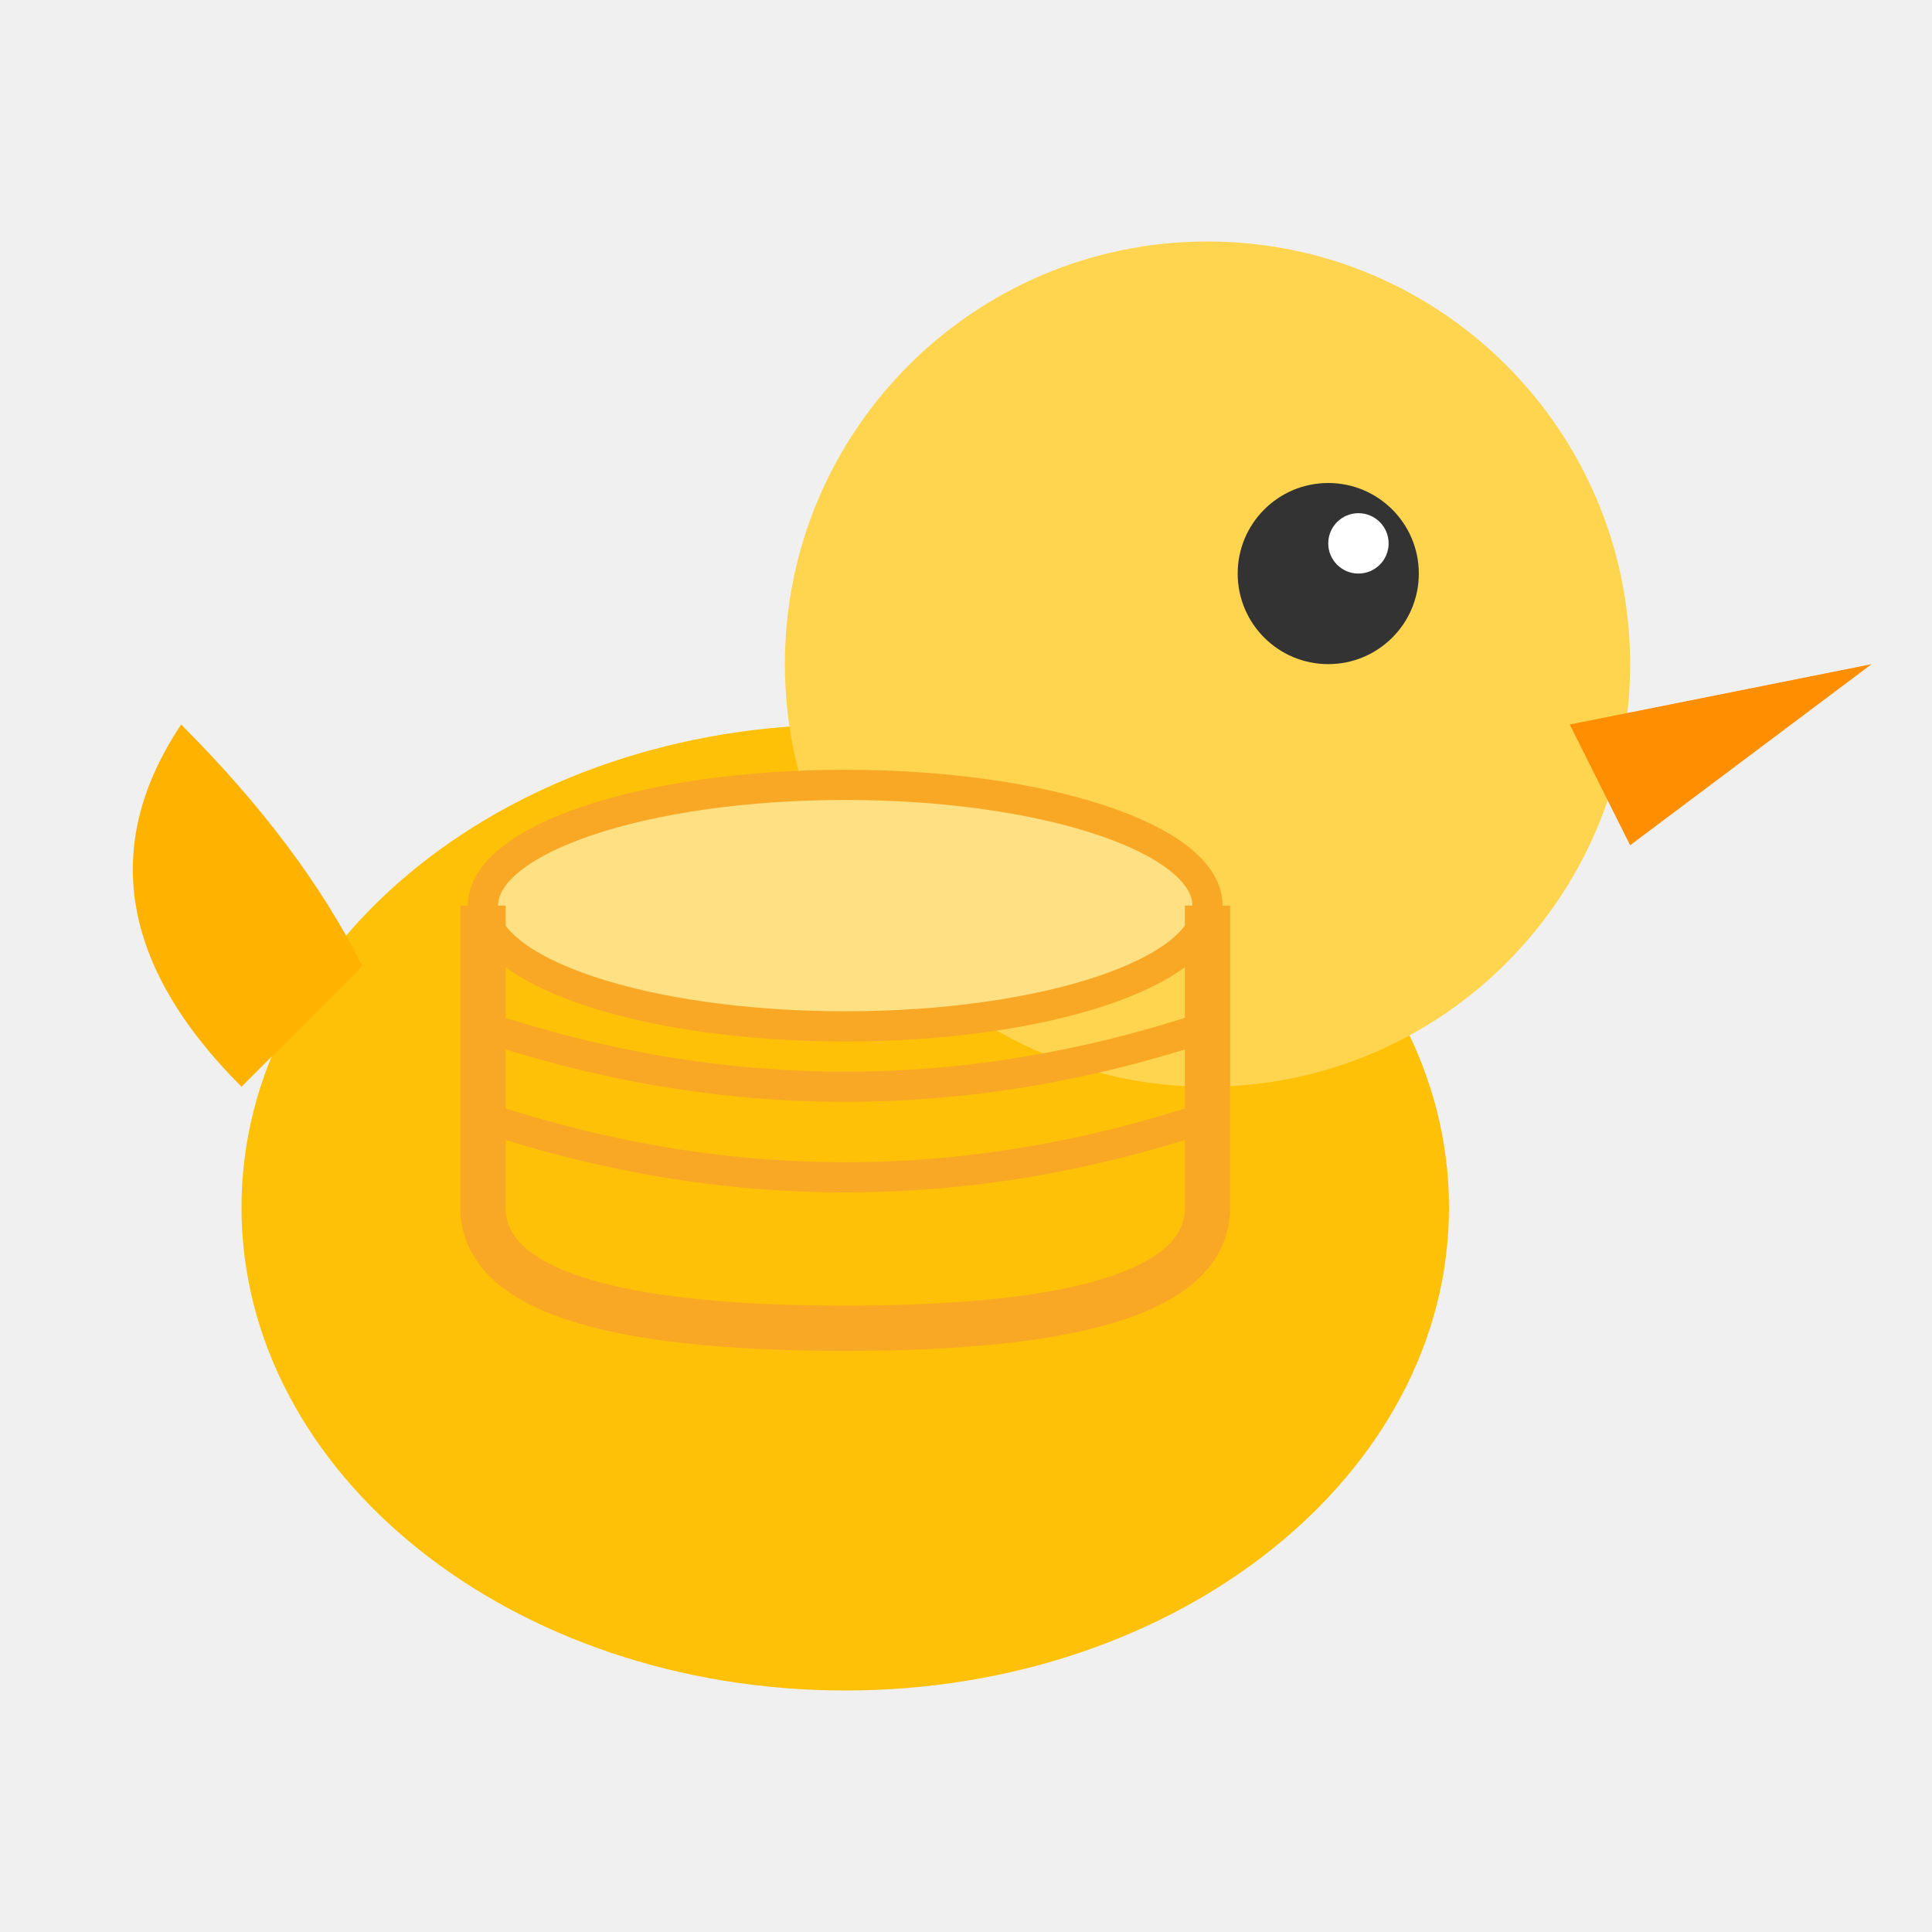
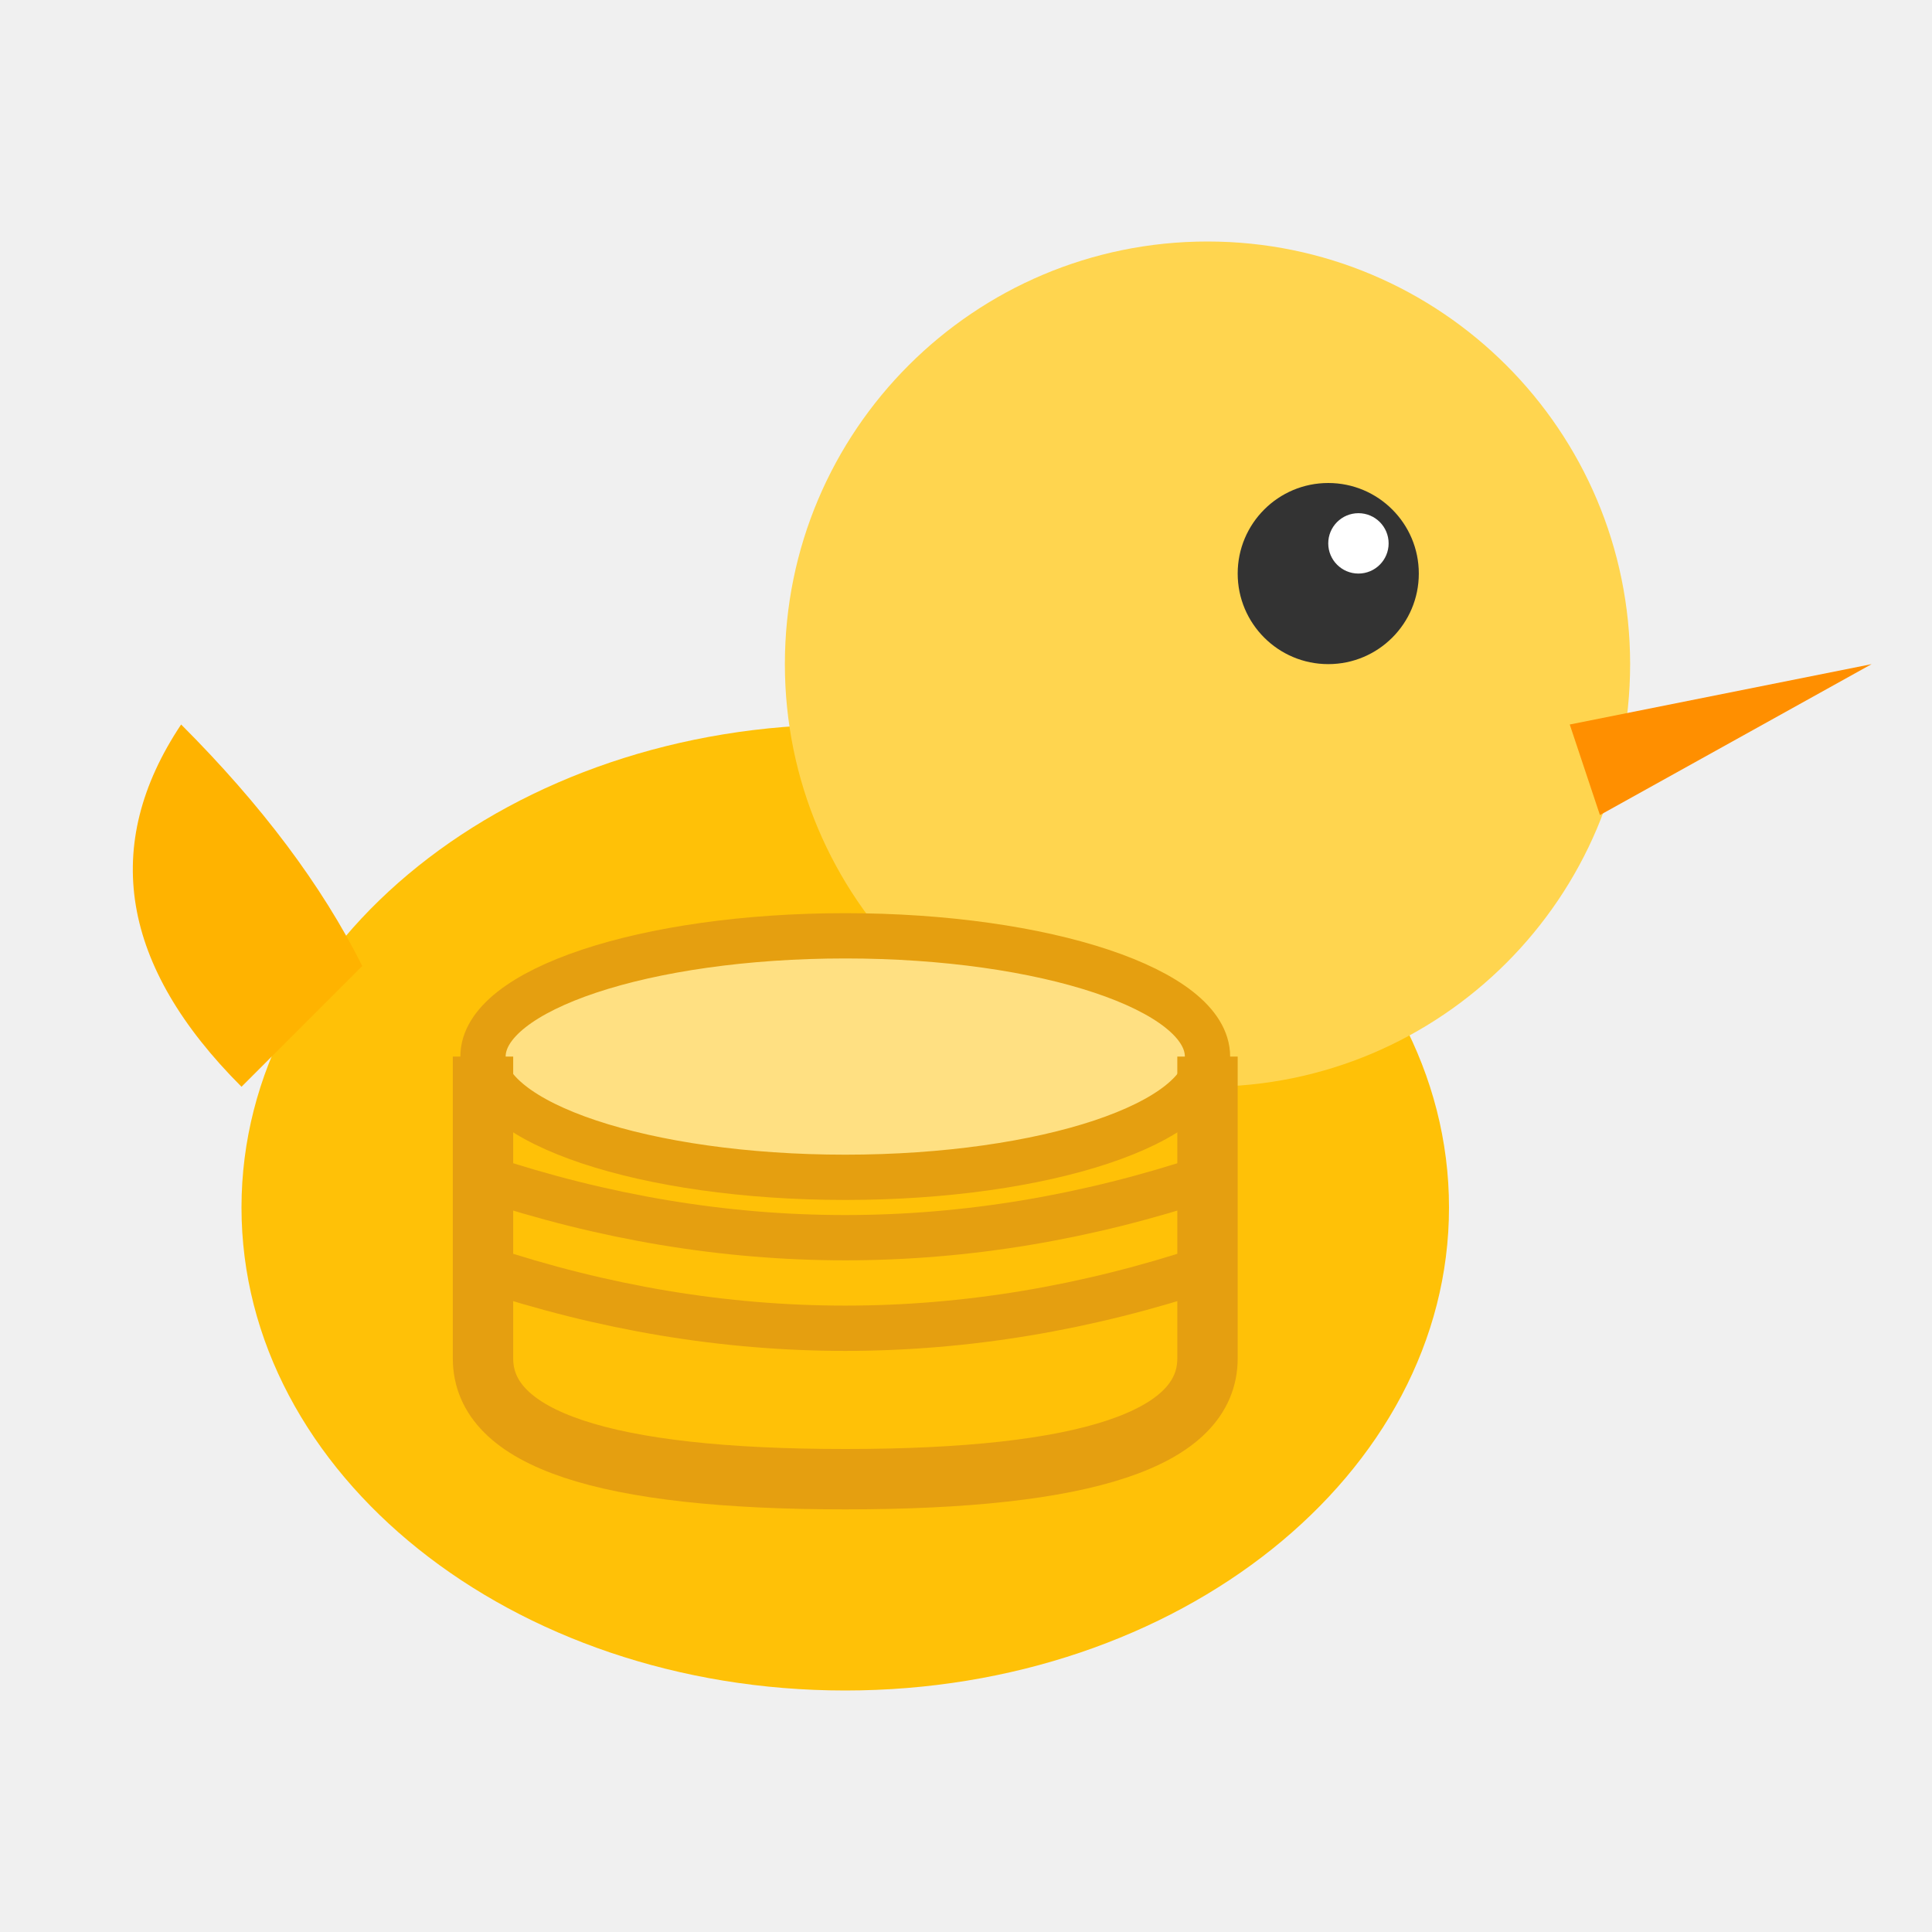
<svg xmlns="http://www.w3.org/2000/svg" viewBox="0 0 64 64" width="64" height="64">
  <ellipse cx="28" cy="40" rx="20" ry="16" fill="#FFC107" />
  <circle cx="40" cy="22" r="14" fill="#FFD54F" />
  <circle cx="44" cy="19" r="3" fill="#333" />
  <circle cx="45" cy="18" r="1" fill="#fff" />
-   <path d="M52 24 L62 22 L54 28 Z" fill="#FF8F00" />
-   <ellipse cx="28" cy="30" rx="12" ry="4" fill="#FFE082" stroke="#F9A825" stroke-width="1" />
-   <path d="M16 30 L16 40 Q16 44 28 44 Q40 44 40 40 L40 30" fill="none" stroke="#F9A825" stroke-width="1.5" />
-   <path d="M16 34 Q28 38 40 34" fill="none" stroke="#F9A825" stroke-width="1" />
-   <path d="M16 37 Q28 41 40 37" fill="none" stroke="#F9A825" stroke-width="1" />
+   <path d="M52 24 L62 22 L53 27 Z" fill="#FF8F00" />
+   <ellipse cx="28" cy="35" rx="12" ry="4" fill="#FFE082" stroke="#E59F10" stroke-width="1.5" />
+   <path d="M16 35 L16 45 Q16 49 28 49 Q40 49 40 45 L40 35" fill="none" stroke="#E59F10" stroke-width="2" />
+   <path d="M16 39 Q28 43 40 39" fill="none" stroke="#E59F10" stroke-width="1.5" />
+   <path d="M16 42 Q28 46 40 42" fill="none" stroke="#E59F10" stroke-width="1.5" />
  <path d="M8 36 Q2 30 6 24 Q10 28 12 32 Z" fill="#FFB300" />
</svg>
